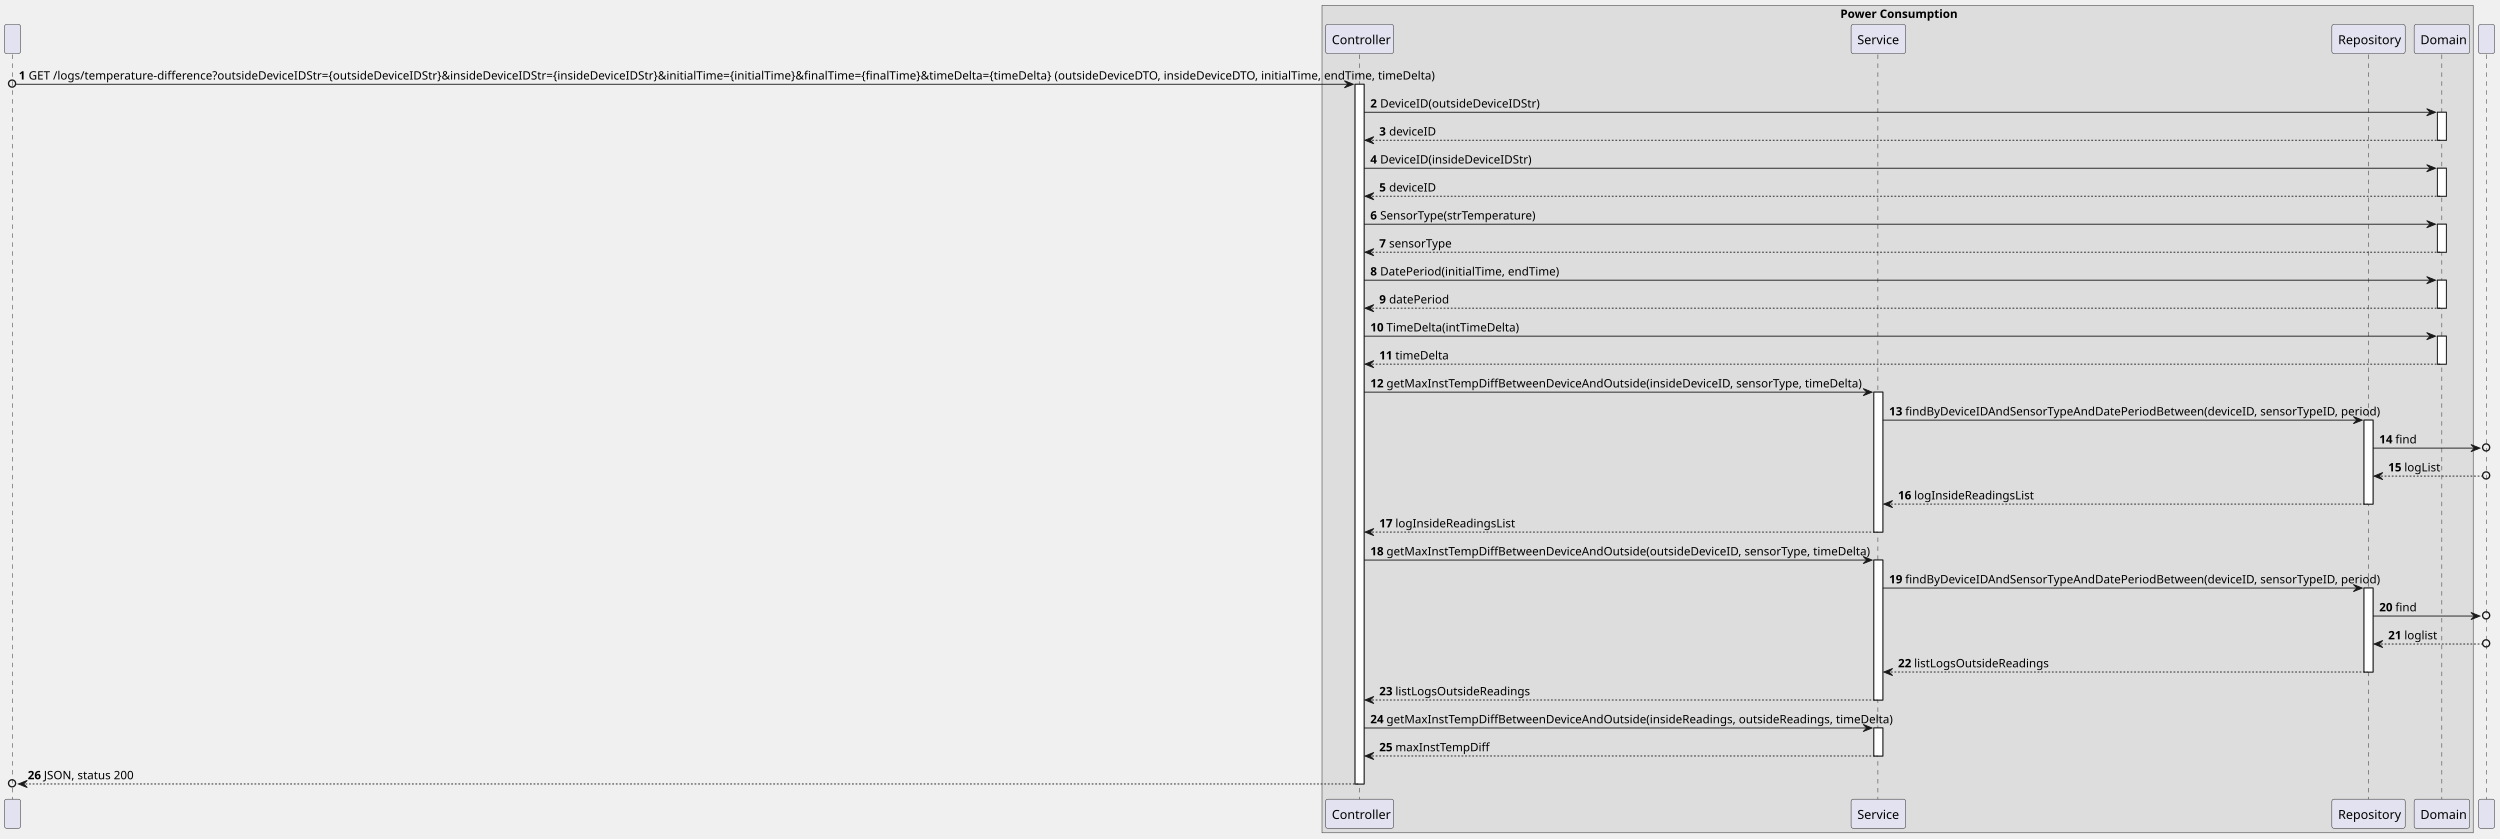
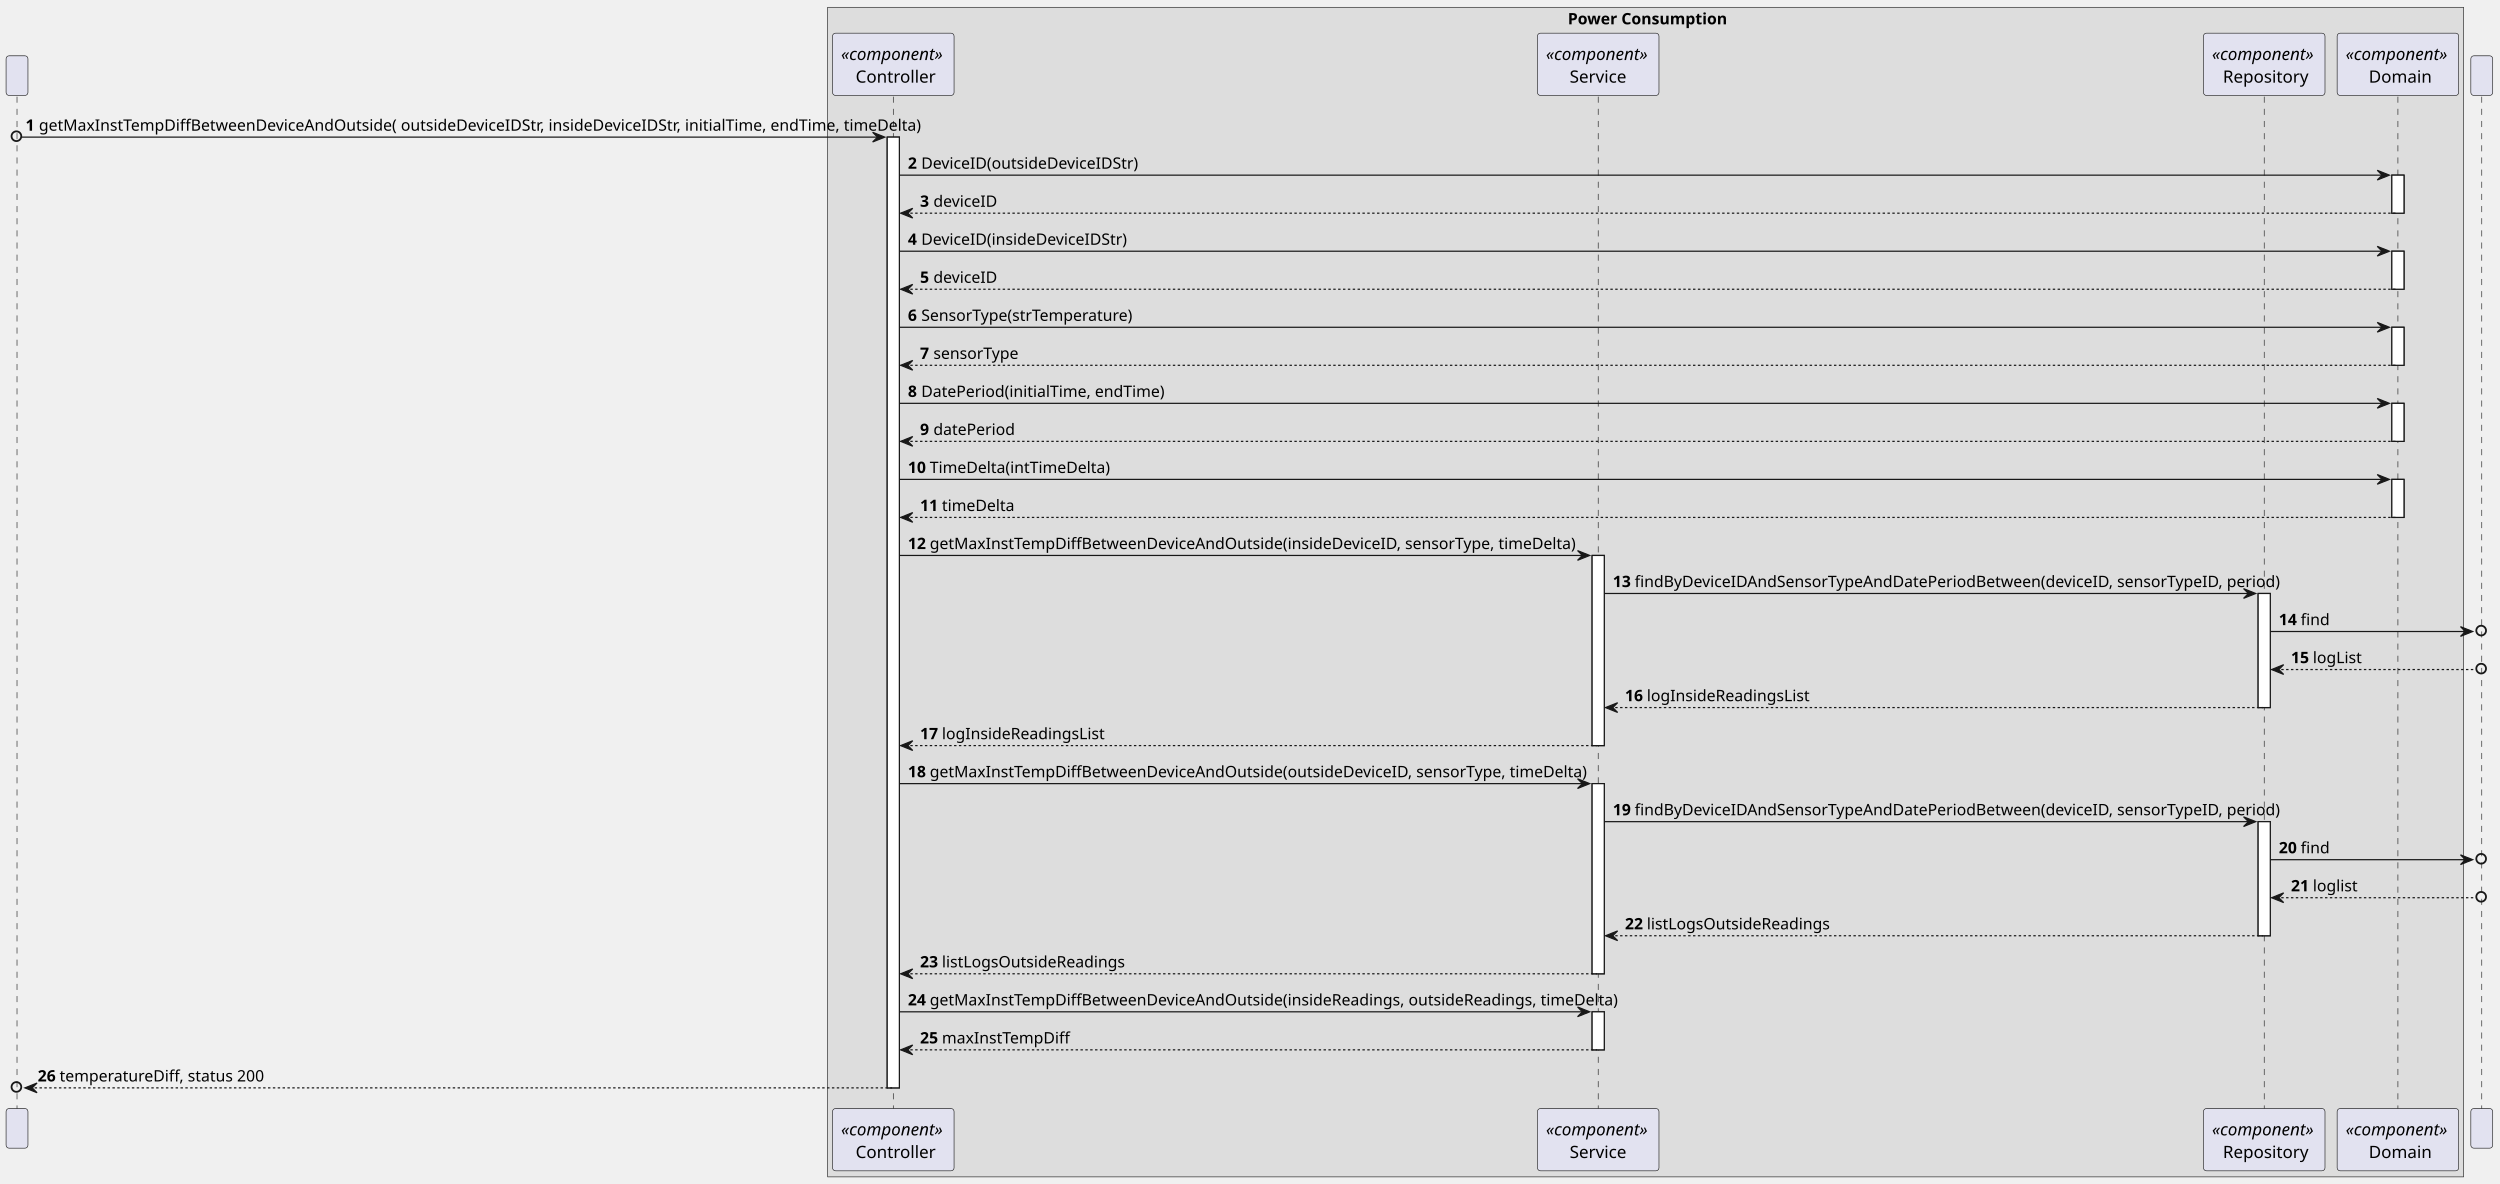
- <svg xmlns="http://www.w3.org/2000/svg" contentStyleType="text/css" height="937px" preserveAspectRatio="none" style="width:2795px;height:937px;background:#FFFFFF;" version="1.1" viewBox="0 0 2795 937" width="2795px" zoomAndPan="magnify">
+ <svg xmlns="http://www.w3.org/2000/svg" contentStyleType="text/css" height="974px" preserveAspectRatio="none" style="width:2057px;height:974px;background:#FFFFFF;" version="1.1" viewBox="0 0 2057 974" width="2057px" zoomAndPan="magnify">
  <defs />
  <g>
-     <rect fill="#DDDDDD" height="925.1" style="stroke:#181818;stroke-width:0.5;" width="1287" x="1478" y="6" />
-     <text fill="#000000" font-family="sans-serif" font-size="13" font-weight="bold" lengthAdjust="spacing" textLength="128" x="2057.5" y="20.028">Power Consumption
-         </text>
-     <rect fill="#FFFFFF" height="782.275" style="stroke:#181818;stroke-width:1.0;" width="10" x="1515" y="94.203" />
-     <rect fill="#FFFFFF" height="156.455" style="stroke:#181818;stroke-width:1.0;" width="10" x="2095" y="438.404" />
-     <rect fill="#FFFFFF" height="156.455" style="stroke:#181818;stroke-width:1.0;" width="10" x="2095" y="626.15" />
-     <rect fill="#FFFFFF" height="31.291" style="stroke:#181818;stroke-width:1.0;" width="10" x="2095" y="813.896" />
-     <rect fill="#FFFFFF" height="93.873" style="stroke:#181818;stroke-width:1.0;" width="10" x="2643" y="469.695" />
-     <rect fill="#FFFFFF" height="93.873" style="stroke:#181818;stroke-width:1.0;" width="10" x="2643" y="657.441" />
-     <rect fill="#FFFFFF" height="31.291" style="stroke:#181818;stroke-width:1.0;" width="10" x="2725" y="125.494" />
-     <rect fill="#FFFFFF" height="31.291" style="stroke:#181818;stroke-width:1.0;" width="10" x="2725" y="188.076" />
-     <rect fill="#FFFFFF" height="31.291" style="stroke:#181818;stroke-width:1.0;" width="10" x="2725" y="250.658" />
-     <rect fill="#FFFFFF" height="31.291" style="stroke:#181818;stroke-width:1.0;" width="10" x="2725" y="313.24" />
-     <rect fill="#FFFFFF" height="31.291" style="stroke:#181818;stroke-width:1.0;" width="10" x="2725" y="375.822" />
-     <line style="stroke:#181818;stroke-width:0.5;stroke-dasharray:5.0,5.0;" x1="14" x2="14" y1="60.912" y2="894.479" />
-     <line style="stroke:#181818;stroke-width:0.5;stroke-dasharray:5.0,5.0;" x1="1520" x2="1520" y1="60.912" y2="894.479" />
-     <line style="stroke:#181818;stroke-width:0.5;stroke-dasharray:5.0,5.0;" x1="2099.5" x2="2099.5" y1="60.912" y2="894.479" />
-     <line style="stroke:#181818;stroke-width:0.5;stroke-dasharray:5.0,5.0;" x1="2648" x2="2648" y1="60.912" y2="894.479" />
-     <line style="stroke:#181818;stroke-width:0.5;stroke-dasharray:5.0,5.0;" x1="2730" x2="2730" y1="60.912" y2="894.479" />
-     <line style="stroke:#181818;stroke-width:0.5;stroke-dasharray:5.0,5.0;" x1="2780" x2="2780" y1="60.912" y2="894.479" />
-     <rect fill="#E2E2F0" height="32.621" rx="2.5" ry="2.5" style="stroke:#181818;stroke-width:0.5;" width="18" x="5" y="27.291" />
-     <text fill="#000000" font-family="sans-serif" font-size="14" lengthAdjust="spacing" textLength="4" x="12" y="49.398"> 
-         </text>
-     <rect fill="#E2E2F0" height="32.621" rx="2.5" ry="2.5" style="stroke:#181818;stroke-width:0.5;" width="18" x="5" y="893.479" />
-     <text fill="#000000" font-family="sans-serif" font-size="14" lengthAdjust="spacing" textLength="4" x="12" y="915.586"> 
-         </text>
-     <rect fill="#E2E2F0" height="32.621" rx="2.5" ry="2.5" style="stroke:#181818;stroke-width:0.5;" width="76" x="1482" y="27.291" />
-     <text fill="#000000" font-family="sans-serif" font-size="14" lengthAdjust="spacing" textLength="62" x="1489" y="49.398">Controller
-         </text>
-     <rect fill="#E2E2F0" height="32.621" rx="2.5" ry="2.5" style="stroke:#181818;stroke-width:0.5;" width="76" x="1482" y="893.479" />
-     <text fill="#000000" font-family="sans-serif" font-size="14" lengthAdjust="spacing" textLength="62" x="1489" y="915.586">Controller
-         </text>
-     <rect fill="#E2E2F0" height="32.621" rx="2.5" ry="2.5" style="stroke:#181818;stroke-width:0.5;" width="61" x="2069.5" y="27.291" />
-     <text fill="#000000" font-family="sans-serif" font-size="14" lengthAdjust="spacing" textLength="47" x="2076.5" y="49.398">Service
-         </text>
-     <rect fill="#E2E2F0" height="32.621" rx="2.5" ry="2.5" style="stroke:#181818;stroke-width:0.5;" width="61" x="2069.5" y="893.479" />
-     <text fill="#000000" font-family="sans-serif" font-size="14" lengthAdjust="spacing" textLength="47" x="2076.5" y="915.586">Service
-         </text>
-     <rect fill="#E2E2F0" height="32.621" rx="2.5" ry="2.5" style="stroke:#181818;stroke-width:0.5;" width="82" x="2607" y="27.291" />
-     <text fill="#000000" font-family="sans-serif" font-size="14" lengthAdjust="spacing" textLength="68" x="2614" y="49.398">Repository
-         </text>
-     <rect fill="#E2E2F0" height="32.621" rx="2.5" ry="2.5" style="stroke:#181818;stroke-width:0.5;" width="82" x="2607" y="893.479" />
-     <text fill="#000000" font-family="sans-serif" font-size="14" lengthAdjust="spacing" textLength="68" x="2614" y="915.586">Repository
-         </text>
-     <rect fill="#E2E2F0" height="32.621" rx="2.5" ry="2.5" style="stroke:#181818;stroke-width:0.5;" width="62" x="2699" y="27.291" />
-     <text fill="#000000" font-family="sans-serif" font-size="14" lengthAdjust="spacing" textLength="48" x="2706" y="49.398">Domain
-         </text>
-     <rect fill="#E2E2F0" height="32.621" rx="2.5" ry="2.5" style="stroke:#181818;stroke-width:0.5;" width="62" x="2699" y="893.479" />
-     <text fill="#000000" font-family="sans-serif" font-size="14" lengthAdjust="spacing" textLength="48" x="2706" y="915.586">Domain
-         </text>
-     <rect fill="#E2E2F0" height="32.621" rx="2.5" ry="2.5" style="stroke:#181818;stroke-width:0.5;" width="18" x="2771" y="27.291" />
-     <text fill="#000000" font-family="sans-serif" font-size="14" lengthAdjust="spacing" textLength="4" x="2778" y="49.398"> 
-         </text>
-     <rect fill="#E2E2F0" height="32.621" rx="2.5" ry="2.5" style="stroke:#181818;stroke-width:0.5;" width="18" x="2771" y="893.479" />
-     <text fill="#000000" font-family="sans-serif" font-size="14" lengthAdjust="spacing" textLength="4" x="2778" y="915.586"> 
-         </text>
-     <rect fill="#FFFFFF" height="782.275" style="stroke:#181818;stroke-width:1.0;" width="10" x="1515" y="94.203" />
-     <rect fill="#FFFFFF" height="156.455" style="stroke:#181818;stroke-width:1.0;" width="10" x="2095" y="438.404" />
-     <rect fill="#FFFFFF" height="156.455" style="stroke:#181818;stroke-width:1.0;" width="10" x="2095" y="626.15" />
-     <rect fill="#FFFFFF" height="31.291" style="stroke:#181818;stroke-width:1.0;" width="10" x="2095" y="813.896" />
-     <rect fill="#FFFFFF" height="93.873" style="stroke:#181818;stroke-width:1.0;" width="10" x="2643" y="469.695" />
-     <rect fill="#FFFFFF" height="93.873" style="stroke:#181818;stroke-width:1.0;" width="10" x="2643" y="657.441" />
-     <rect fill="#FFFFFF" height="31.291" style="stroke:#181818;stroke-width:1.0;" width="10" x="2725" y="125.494" />
-     <rect fill="#FFFFFF" height="31.291" style="stroke:#181818;stroke-width:1.0;" width="10" x="2725" y="188.076" />
-     <rect fill="#FFFFFF" height="31.291" style="stroke:#181818;stroke-width:1.0;" width="10" x="2725" y="250.658" />
-     <rect fill="#FFFFFF" height="31.291" style="stroke:#181818;stroke-width:1.0;" width="10" x="2725" y="313.24" />
-     <rect fill="#FFFFFF" height="31.291" style="stroke:#181818;stroke-width:1.0;" width="10" x="2725" y="375.822" />
-     <ellipse cx="13.5" cy="93.453" fill="none" rx="4" ry="4" style="stroke:#181818;stroke-width:1.5;" />
-     <polygon fill="#181818" points="1503,90.203,1513,94.203,1503,98.203,1507,94.203" style="stroke:#181818;stroke-width:1.0;" />
-     <line style="stroke:#181818;stroke-width:1.0;" x1="18" x2="1509" y1="94.203" y2="94.203" />
-     <text fill="#000000" font-family="sans-serif" font-size="13" font-weight="bold" lengthAdjust="spacing" textLength="7" x="21" y="88.94">1
-         </text>
-     <text fill="#000000" font-family="sans-serif" font-size="13" lengthAdjust="spacing" textLength="1471" x="32" y="88.94">GET /logs/temperature-difference?outsideDeviceIDStr={outsideDeviceIDStr}&amp;insideDeviceIDStr={insideDeviceIDStr}&amp;initialTime={initialTime}&amp;finalTime={finalTime}&amp;timeDelta={timeDelta}
-             (outsideDeviceDTO, insideDeviceDTO, initialTime, endTime, timeDelta)
-         </text>
-     <polygon fill="#181818" points="2713,121.494,2723,125.494,2713,129.494,2717,125.494" style="stroke:#181818;stroke-width:1.0;" />
-     <line style="stroke:#181818;stroke-width:1.0;" x1="1525" x2="2719" y1="125.494" y2="125.494" />
-     <text fill="#000000" font-family="sans-serif" font-size="13" font-weight="bold" lengthAdjust="spacing" textLength="7" x="1532" y="120.231">2
-         </text>
-     <text fill="#000000" font-family="sans-serif" font-size="13" lengthAdjust="spacing" textLength="167" x="1543" y="120.231">DeviceID(outsideDeviceIDStr)
-         </text>
-     <polygon fill="#181818" points="1536,152.785,1526,156.785,1536,160.785,1532,156.785" style="stroke:#181818;stroke-width:1.0;" />
-     <line style="stroke:#181818;stroke-width:1.0;stroke-dasharray:2.0,2.0;" x1="1530" x2="2729" y1="156.785" y2="156.785" />
-     <text fill="#000000" font-family="sans-serif" font-size="13" font-weight="bold" lengthAdjust="spacing" textLength="7" x="1542" y="151.523">3
-         </text>
-     <text fill="#000000" font-family="sans-serif" font-size="13" lengthAdjust="spacing" textLength="48" x="1553" y="151.523">deviceID
-         </text>
-     <polygon fill="#181818" points="2713,184.076,2723,188.076,2713,192.076,2717,188.076" style="stroke:#181818;stroke-width:1.0;" />
-     <line style="stroke:#181818;stroke-width:1.0;" x1="1525" x2="2719" y1="188.076" y2="188.076" />
-     <text fill="#000000" font-family="sans-serif" font-size="13" font-weight="bold" lengthAdjust="spacing" textLength="7" x="1532" y="182.814">4
-         </text>
-     <text fill="#000000" font-family="sans-serif" font-size="13" lengthAdjust="spacing" textLength="159" x="1543" y="182.814">DeviceID(insideDeviceIDStr)
-         </text>
-     <polygon fill="#181818" points="1536,215.367,1526,219.367,1536,223.367,1532,219.367" style="stroke:#181818;stroke-width:1.0;" />
-     <line style="stroke:#181818;stroke-width:1.0;stroke-dasharray:2.0,2.0;" x1="1530" x2="2729" y1="219.367" y2="219.367" />
-     <text fill="#000000" font-family="sans-serif" font-size="13" font-weight="bold" lengthAdjust="spacing" textLength="7" x="1542" y="214.105">5
-         </text>
-     <text fill="#000000" font-family="sans-serif" font-size="13" lengthAdjust="spacing" textLength="48" x="1553" y="214.105">deviceID
-         </text>
-     <polygon fill="#181818" points="2713,246.658,2723,250.658,2713,254.658,2717,250.658" style="stroke:#181818;stroke-width:1.0;" />
-     <line style="stroke:#181818;stroke-width:1.0;" x1="1525" x2="2719" y1="250.658" y2="250.658" />
-     <text fill="#000000" font-family="sans-serif" font-size="13" font-weight="bold" lengthAdjust="spacing" textLength="7" x="1532" y="245.395">6
-         </text>
-     <text fill="#000000" font-family="sans-serif" font-size="13" lengthAdjust="spacing" textLength="164" x="1543" y="245.395">SensorType(strTemperature)
-         </text>
-     <polygon fill="#181818" points="1536,277.949,1526,281.949,1536,285.949,1532,281.949" style="stroke:#181818;stroke-width:1.0;" />
-     <line style="stroke:#181818;stroke-width:1.0;stroke-dasharray:2.0,2.0;" x1="1530" x2="2729" y1="281.949" y2="281.949" />
-     <text fill="#000000" font-family="sans-serif" font-size="13" font-weight="bold" lengthAdjust="spacing" textLength="7" x="1542" y="276.687">7
-         </text>
-     <text fill="#000000" font-family="sans-serif" font-size="13" lengthAdjust="spacing" textLength="67" x="1553" y="276.687">sensorType
-         </text>
-     <polygon fill="#181818" points="2713,309.24,2723,313.24,2713,317.24,2717,313.24" style="stroke:#181818;stroke-width:1.0;" />
-     <line style="stroke:#181818;stroke-width:1.0;" x1="1525" x2="2719" y1="313.24" y2="313.24" />
-     <text fill="#000000" font-family="sans-serif" font-size="13" font-weight="bold" lengthAdjust="spacing" textLength="7" x="1532" y="307.978">8
-         </text>
-     <text fill="#000000" font-family="sans-serif" font-size="13" lengthAdjust="spacing" textLength="187" x="1543" y="307.978">DatePeriod(initialTime, endTime)
-         </text>
-     <polygon fill="#181818" points="1536,340.531,1526,344.531,1536,348.531,1532,344.531" style="stroke:#181818;stroke-width:1.0;" />
-     <line style="stroke:#181818;stroke-width:1.0;stroke-dasharray:2.0,2.0;" x1="1530" x2="2729" y1="344.531" y2="344.531" />
-     <text fill="#000000" font-family="sans-serif" font-size="13" font-weight="bold" lengthAdjust="spacing" textLength="7" x="1542" y="339.269">9
-         </text>
-     <text fill="#000000" font-family="sans-serif" font-size="13" lengthAdjust="spacing" textLength="62" x="1553" y="339.269">datePeriod
-         </text>
-     <polygon fill="#181818" points="2713,371.822,2723,375.822,2713,379.822,2717,375.822" style="stroke:#181818;stroke-width:1.0;" />
-     <line style="stroke:#181818;stroke-width:1.0;" x1="1525" x2="2719" y1="375.822" y2="375.822" />
-     <text fill="#000000" font-family="sans-serif" font-size="13" font-weight="bold" lengthAdjust="spacing" textLength="14" x="1532" y="370.56">10
-         </text>
-     <text fill="#000000" font-family="sans-serif" font-size="13" lengthAdjust="spacing" textLength="138" x="1550" y="370.56">TimeDelta(intTimeDelta)
-         </text>
-     <polygon fill="#181818" points="1536,403.113,1526,407.113,1536,411.113,1532,407.113" style="stroke:#181818;stroke-width:1.0;" />
-     <line style="stroke:#181818;stroke-width:1.0;stroke-dasharray:2.0,2.0;" x1="1530" x2="2729" y1="407.113" y2="407.113" />
-     <text fill="#000000" font-family="sans-serif" font-size="13" font-weight="bold" lengthAdjust="spacing" textLength="14" x="1542" y="401.851">11
-         </text>
-     <text fill="#000000" font-family="sans-serif" font-size="13" lengthAdjust="spacing" textLength="55" x="1560" y="401.851">timeDelta
-         </text>
-     <polygon fill="#181818" points="2083,434.404,2093,438.404,2083,442.404,2087,438.404" style="stroke:#181818;stroke-width:1.0;" />
-     <line style="stroke:#181818;stroke-width:1.0;" x1="1525" x2="2089" y1="438.404" y2="438.404" />
-     <text fill="#000000" font-family="sans-serif" font-size="13" font-weight="bold" lengthAdjust="spacing" textLength="14" x="1532" y="433.142">12
-         </text>
-     <text fill="#000000" font-family="sans-serif" font-size="13" lengthAdjust="spacing" textLength="500" x="1550" y="433.142">getMaxInstTempDiffBetweenDeviceAndOutside(insideDeviceID, sensorType, timeDelta)
-         </text>
-     <polygon fill="#181818" points="2631,465.695,2641,469.695,2631,473.695,2635,469.695" style="stroke:#181818;stroke-width:1.0;" />
-     <line style="stroke:#181818;stroke-width:1.0;" x1="2105" x2="2637" y1="469.695" y2="469.695" />
-     <text fill="#000000" font-family="sans-serif" font-size="13" font-weight="bold" lengthAdjust="spacing" textLength="14" x="2112" y="464.433">13
-         </text>
-     <text fill="#000000" font-family="sans-serif" font-size="13" lengthAdjust="spacing" textLength="501" x="2130" y="464.433">findByDeviceIDAndSensorTypeAndDatePeriodBetween(deviceID, sensorTypeID, period)
-         </text>
-     <ellipse cx="2779.5" cy="500.236" fill="none" rx="4" ry="4" style="stroke:#181818;stroke-width:1.5;" />
-     <polygon fill="#181818" points="2762.5,496.986,2772.5,500.986,2762.5,504.986,2766.5,500.986" style="stroke:#181818;stroke-width:1.0;" />
-     <line style="stroke:#181818;stroke-width:1.0;" x1="2653" x2="2768.5" y1="500.986" y2="500.986" />
-     <text fill="#000000" font-family="sans-serif" font-size="13" font-weight="bold" lengthAdjust="spacing" textLength="14" x="2660" y="495.724">14
-         </text>
-     <text fill="#000000" font-family="sans-serif" font-size="13" lengthAdjust="spacing" textLength="20" x="2678" y="495.724">find
-         </text>
-     <polygon fill="#181818" points="2664,528.277,2654,532.277,2664,536.277,2660,532.277" style="stroke:#181818;stroke-width:1.0;" />
-     <ellipse cx="2779.5" cy="531.527" fill="none" rx="4" ry="4" style="stroke:#181818;stroke-width:1.5;" />
-     <line style="stroke:#181818;stroke-width:1.0;stroke-dasharray:2.0,2.0;" x1="2658" x2="2775" y1="532.277" y2="532.277" />
-     <text fill="#000000" font-family="sans-serif" font-size="13" font-weight="bold" lengthAdjust="spacing" textLength="14" x="2670" y="527.015">15
-         </text>
-     <text fill="#000000" font-family="sans-serif" font-size="13" lengthAdjust="spacing" textLength="38" x="2688" y="527.015">logList
-         </text>
-     <polygon fill="#181818" points="2116,559.568,2106,563.568,2116,567.568,2112,563.568" style="stroke:#181818;stroke-width:1.0;" />
-     <line style="stroke:#181818;stroke-width:1.0;stroke-dasharray:2.0,2.0;" x1="2110" x2="2647" y1="563.568" y2="563.568" />
-     <text fill="#000000" font-family="sans-serif" font-size="13" font-weight="bold" lengthAdjust="spacing" textLength="14" x="2122" y="558.306">16
-         </text>
-     <text fill="#000000" font-family="sans-serif" font-size="13" lengthAdjust="spacing" textLength="126" x="2140" y="558.306">logInsideReadingsList
-         </text>
-     <polygon fill="#181818" points="1536,590.859,1526,594.859,1536,598.859,1532,594.859" style="stroke:#181818;stroke-width:1.0;" />
-     <line style="stroke:#181818;stroke-width:1.0;stroke-dasharray:2.0,2.0;" x1="1530" x2="2099" y1="594.859" y2="594.859" />
-     <text fill="#000000" font-family="sans-serif" font-size="13" font-weight="bold" lengthAdjust="spacing" textLength="14" x="1542" y="589.597">17
-         </text>
-     <text fill="#000000" font-family="sans-serif" font-size="13" lengthAdjust="spacing" textLength="126" x="1560" y="589.597">logInsideReadingsList
-         </text>
-     <polygon fill="#181818" points="2083,622.15,2093,626.15,2083,630.15,2087,626.15" style="stroke:#181818;stroke-width:1.0;" />
-     <line style="stroke:#181818;stroke-width:1.0;" x1="1525" x2="2089" y1="626.15" y2="626.15" />
-     <text fill="#000000" font-family="sans-serif" font-size="13" font-weight="bold" lengthAdjust="spacing" textLength="14" x="1532" y="620.888">18
-         </text>
-     <text fill="#000000" font-family="sans-serif" font-size="13" lengthAdjust="spacing" textLength="508" x="1550" y="620.888">getMaxInstTempDiffBetweenDeviceAndOutside(outsideDeviceID, sensorType, timeDelta)
-         </text>
-     <polygon fill="#181818" points="2631,653.441,2641,657.441,2631,661.441,2635,657.441" style="stroke:#181818;stroke-width:1.0;" />
-     <line style="stroke:#181818;stroke-width:1.0;" x1="2105" x2="2637" y1="657.441" y2="657.441" />
-     <text fill="#000000" font-family="sans-serif" font-size="13" font-weight="bold" lengthAdjust="spacing" textLength="14" x="2112" y="652.179">19
-         </text>
-     <text fill="#000000" font-family="sans-serif" font-size="13" lengthAdjust="spacing" textLength="501" x="2130" y="652.179">findByDeviceIDAndSensorTypeAndDatePeriodBetween(deviceID, sensorTypeID, period)
-         </text>
-     <ellipse cx="2779.5" cy="687.982" fill="none" rx="4" ry="4" style="stroke:#181818;stroke-width:1.5;" />
-     <polygon fill="#181818" points="2762.5,684.732,2772.5,688.732,2762.5,692.732,2766.5,688.732" style="stroke:#181818;stroke-width:1.0;" />
-     <line style="stroke:#181818;stroke-width:1.0;" x1="2653" x2="2768.5" y1="688.732" y2="688.732" />
-     <text fill="#000000" font-family="sans-serif" font-size="13" font-weight="bold" lengthAdjust="spacing" textLength="14" x="2660" y="683.47">20
-         </text>
-     <text fill="#000000" font-family="sans-serif" font-size="13" lengthAdjust="spacing" textLength="20" x="2678" y="683.47">find
-         </text>
-     <polygon fill="#181818" points="2664,716.023,2654,720.023,2664,724.023,2660,720.023" style="stroke:#181818;stroke-width:1.0;" />
-     <ellipse cx="2779.5" cy="719.273" fill="none" rx="4" ry="4" style="stroke:#181818;stroke-width:1.5;" />
-     <line style="stroke:#181818;stroke-width:1.0;stroke-dasharray:2.0,2.0;" x1="2658" x2="2775" y1="720.023" y2="720.023" />
-     <text fill="#000000" font-family="sans-serif" font-size="13" font-weight="bold" lengthAdjust="spacing" textLength="14" x="2670" y="714.761">21
-         </text>
-     <text fill="#000000" font-family="sans-serif" font-size="13" lengthAdjust="spacing" textLength="34" x="2688" y="714.761">loglist
-         </text>
-     <polygon fill="#181818" points="2116,747.314,2106,751.314,2116,755.314,2112,751.314" style="stroke:#181818;stroke-width:1.0;" />
-     <line style="stroke:#181818;stroke-width:1.0;stroke-dasharray:2.0,2.0;" x1="2110" x2="2647" y1="751.314" y2="751.314" />
-     <text fill="#000000" font-family="sans-serif" font-size="13" font-weight="bold" lengthAdjust="spacing" textLength="14" x="2122" y="746.052">22
-         </text>
-     <text fill="#000000" font-family="sans-serif" font-size="13" lengthAdjust="spacing" textLength="144" x="2140" y="746.052">listLogsOutsideReadings
-         </text>
-     <polygon fill="#181818" points="1536,778.606,1526,782.606,1536,786.606,1532,782.606" style="stroke:#181818;stroke-width:1.0;" />
-     <line style="stroke:#181818;stroke-width:1.0;stroke-dasharray:2.0,2.0;" x1="1530" x2="2099" y1="782.606" y2="782.606" />
-     <text fill="#000000" font-family="sans-serif" font-size="13" font-weight="bold" lengthAdjust="spacing" textLength="14" x="1542" y="777.343">23
-         </text>
-     <text fill="#000000" font-family="sans-serif" font-size="13" lengthAdjust="spacing" textLength="144" x="1560" y="777.343">listLogsOutsideReadings
-         </text>
-     <polygon fill="#181818" points="2083,809.896,2093,813.896,2083,817.896,2087,813.896" style="stroke:#181818;stroke-width:1.0;" />
-     <line style="stroke:#181818;stroke-width:1.0;" x1="1525" x2="2089" y1="813.896" y2="813.896" />
-     <text fill="#000000" font-family="sans-serif" font-size="13" font-weight="bold" lengthAdjust="spacing" textLength="14" x="1532" y="808.634">24
-         </text>
-     <text fill="#000000" font-family="sans-serif" font-size="13" lengthAdjust="spacing" textLength="533" x="1550" y="808.634">getMaxInstTempDiffBetweenDeviceAndOutside(insideReadings, outsideReadings, timeDelta)
-         </text>
-     <polygon fill="#181818" points="1536,841.188,1526,845.188,1536,849.188,1532,845.188" style="stroke:#181818;stroke-width:1.0;" />
-     <line style="stroke:#181818;stroke-width:1.0;stroke-dasharray:2.0,2.0;" x1="1530" x2="2099" y1="845.188" y2="845.188" />
-     <text fill="#000000" font-family="sans-serif" font-size="13" font-weight="bold" lengthAdjust="spacing" textLength="14" x="1542" y="839.925">25
-         </text>
-     <text fill="#000000" font-family="sans-serif" font-size="13" lengthAdjust="spacing" textLength="96" x="1560" y="839.925">maxInstTempDiff
-         </text>
-     <ellipse cx="13.5" cy="875.729" fill="none" rx="4" ry="4" style="stroke:#181818;stroke-width:1.5;" />
-     <polygon fill="#181818" points="30.5,872.479,20.5,876.479,30.5,880.479,26.5,876.479" style="stroke:#181818;stroke-width:1.0;" />
-     <line style="stroke:#181818;stroke-width:1.0;stroke-dasharray:2.0,2.0;" x1="28.5" x2="1519" y1="876.479" y2="876.479" />
-     <text fill="#000000" font-family="sans-serif" font-size="13" font-weight="bold" lengthAdjust="spacing" textLength="14" x="31" y="871.216">26
-         </text>
-     <text fill="#000000" font-family="sans-serif" font-size="13" lengthAdjust="spacing" textLength="103" x="49" y="871.216">JSON, status 200
-         </text>
+     <rect fill="#DDDDDD" height="962.342" style="stroke:#181818;stroke-width:0.5;" width="1346" x="681" y="6" />
+     <text fill="#000000" font-family="sans-serif" font-size="13" font-weight="bold" lengthAdjust="spacing" textLength="128" x="1290" y="20.028">Power Consumption</text>
+     <rect fill="#FFFFFF" height="782.275" style="stroke:#181818;stroke-width:1.0;" width="10" x="730" y="112.824" />
+     <rect fill="#FFFFFF" height="156.455" style="stroke:#181818;stroke-width:1.0;" width="10" x="1310" y="457.025" />
+     <rect fill="#FFFFFF" height="156.455" style="stroke:#181818;stroke-width:1.0;" width="10" x="1310" y="644.771" />
+     <rect fill="#FFFFFF" height="31.291" style="stroke:#181818;stroke-width:1.0;" width="10" x="1310" y="832.518" />
+     <rect fill="#FFFFFF" height="93.873" style="stroke:#181818;stroke-width:1.0;" width="10" x="1858" y="488.316" />
+     <rect fill="#FFFFFF" height="93.873" style="stroke:#181818;stroke-width:1.0;" width="10" x="1858" y="676.062" />
+     <rect fill="#FFFFFF" height="31.291" style="stroke:#181818;stroke-width:1.0;" width="10" x="1968" y="144.115" />
+     <rect fill="#FFFFFF" height="31.291" style="stroke:#181818;stroke-width:1.0;" width="10" x="1968" y="206.697" />
+     <rect fill="#FFFFFF" height="31.291" style="stroke:#181818;stroke-width:1.0;" width="10" x="1968" y="269.279" />
+     <rect fill="#FFFFFF" height="31.291" style="stroke:#181818;stroke-width:1.0;" width="10" x="1968" y="331.861" />
+     <rect fill="#FFFFFF" height="31.291" style="stroke:#181818;stroke-width:1.0;" width="10" x="1968" y="394.443" />
+     <line style="stroke:#181818;stroke-width:0.5;stroke-dasharray:5.0,5.0;" x1="14" x2="14" y1="79.533" y2="913.1" />
+     <line style="stroke:#181818;stroke-width:0.5;stroke-dasharray:5.0,5.0;" x1="735" x2="735" y1="79.533" y2="913.1" />
+     <line style="stroke:#181818;stroke-width:0.5;stroke-dasharray:5.0,5.0;" x1="1315" x2="1315" y1="79.533" y2="913.1" />
+     <line style="stroke:#181818;stroke-width:0.5;stroke-dasharray:5.0,5.0;" x1="1863" x2="1863" y1="79.533" y2="913.1" />
+     <line style="stroke:#181818;stroke-width:0.5;stroke-dasharray:5.0,5.0;" x1="1973" x2="1973" y1="79.533" y2="913.1" />
+     <line style="stroke:#181818;stroke-width:0.5;stroke-dasharray:5.0,5.0;" x1="2042" x2="2042" y1="79.533" y2="913.1" />
+     <rect fill="#E2E2F0" height="32.621" rx="2.5" ry="2.5" style="stroke:#181818;stroke-width:0.5;" width="18" x="5" y="45.912" />
+     <text fill="#000000" font-family="sans-serif" font-size="14" lengthAdjust="spacing" textLength="4" x="12" y="68.019"> </text>
+     <rect fill="#E2E2F0" height="32.621" rx="2.5" ry="2.5" style="stroke:#181818;stroke-width:0.5;" width="18" x="5" y="912.1" />
+     <text fill="#000000" font-family="sans-serif" font-size="14" lengthAdjust="spacing" textLength="4" x="12" y="934.207"> </text>
+     <rect fill="#E2E2F0" height="51.242" rx="2.5" ry="2.5" style="stroke:#181818;stroke-width:0.5;" width="100" x="685" y="27.291" />
+     <text fill="#000000" font-family="sans-serif" font-size="14" font-style="italic" lengthAdjust="spacing" textLength="86" x="692" y="49.398">«component»</text>
+     <text fill="#000000" font-family="sans-serif" font-size="14" lengthAdjust="spacing" textLength="62" x="704" y="68.019">Controller</text>
+     <rect fill="#E2E2F0" height="51.242" rx="2.5" ry="2.5" style="stroke:#181818;stroke-width:0.5;" width="100" x="685" y="912.1" />
+     <text fill="#000000" font-family="sans-serif" font-size="14" font-style="italic" lengthAdjust="spacing" textLength="86" x="692" y="934.207">«component»</text>
+     <text fill="#000000" font-family="sans-serif" font-size="14" lengthAdjust="spacing" textLength="62" x="704" y="952.828">Controller</text>
+     <rect fill="#E2E2F0" height="51.242" rx="2.5" ry="2.5" style="stroke:#181818;stroke-width:0.5;" width="100" x="1265" y="27.291" />
+     <text fill="#000000" font-family="sans-serif" font-size="14" font-style="italic" lengthAdjust="spacing" textLength="86" x="1272" y="49.398">«component»</text>
+     <text fill="#000000" font-family="sans-serif" font-size="14" lengthAdjust="spacing" textLength="47" x="1291.5" y="68.019">Service</text>
+     <rect fill="#E2E2F0" height="51.242" rx="2.5" ry="2.5" style="stroke:#181818;stroke-width:0.5;" width="100" x="1265" y="912.1" />
+     <text fill="#000000" font-family="sans-serif" font-size="14" font-style="italic" lengthAdjust="spacing" textLength="86" x="1272" y="934.207">«component»</text>
+     <text fill="#000000" font-family="sans-serif" font-size="14" lengthAdjust="spacing" textLength="47" x="1291.5" y="952.828">Service</text>
+     <rect fill="#E2E2F0" height="51.242" rx="2.5" ry="2.5" style="stroke:#181818;stroke-width:0.5;" width="100" x="1813" y="27.291" />
+     <text fill="#000000" font-family="sans-serif" font-size="14" font-style="italic" lengthAdjust="spacing" textLength="86" x="1820" y="49.398">«component»</text>
+     <text fill="#000000" font-family="sans-serif" font-size="14" lengthAdjust="spacing" textLength="68" x="1829" y="68.019">Repository</text>
+     <rect fill="#E2E2F0" height="51.242" rx="2.5" ry="2.5" style="stroke:#181818;stroke-width:0.5;" width="100" x="1813" y="912.1" />
+     <text fill="#000000" font-family="sans-serif" font-size="14" font-style="italic" lengthAdjust="spacing" textLength="86" x="1820" y="934.207">«component»</text>
+     <text fill="#000000" font-family="sans-serif" font-size="14" lengthAdjust="spacing" textLength="68" x="1829" y="952.828">Repository</text>
+     <rect fill="#E2E2F0" height="51.242" rx="2.5" ry="2.5" style="stroke:#181818;stroke-width:0.5;" width="100" x="1923" y="27.291" />
+     <text fill="#000000" font-family="sans-serif" font-size="14" font-style="italic" lengthAdjust="spacing" textLength="86" x="1930" y="49.398">«component»</text>
+     <text fill="#000000" font-family="sans-serif" font-size="14" lengthAdjust="spacing" textLength="48" x="1949" y="68.019">Domain</text>
+     <rect fill="#E2E2F0" height="51.242" rx="2.5" ry="2.5" style="stroke:#181818;stroke-width:0.5;" width="100" x="1923" y="912.1" />
+     <text fill="#000000" font-family="sans-serif" font-size="14" font-style="italic" lengthAdjust="spacing" textLength="86" x="1930" y="934.207">«component»</text>
+     <text fill="#000000" font-family="sans-serif" font-size="14" lengthAdjust="spacing" textLength="48" x="1949" y="952.828">Domain</text>
+     <rect fill="#E2E2F0" height="32.621" rx="2.5" ry="2.5" style="stroke:#181818;stroke-width:0.5;" width="18" x="2033" y="45.912" />
+     <text fill="#000000" font-family="sans-serif" font-size="14" lengthAdjust="spacing" textLength="4" x="2040" y="68.019"> </text>
+     <rect fill="#E2E2F0" height="32.621" rx="2.5" ry="2.5" style="stroke:#181818;stroke-width:0.5;" width="18" x="2033" y="912.1" />
+     <text fill="#000000" font-family="sans-serif" font-size="14" lengthAdjust="spacing" textLength="4" x="2040" y="934.207"> </text>
+     <rect fill="#FFFFFF" height="782.275" style="stroke:#181818;stroke-width:1.0;" width="10" x="730" y="112.824" />
+     <rect fill="#FFFFFF" height="156.455" style="stroke:#181818;stroke-width:1.0;" width="10" x="1310" y="457.025" />
+     <rect fill="#FFFFFF" height="156.455" style="stroke:#181818;stroke-width:1.0;" width="10" x="1310" y="644.771" />
+     <rect fill="#FFFFFF" height="31.291" style="stroke:#181818;stroke-width:1.0;" width="10" x="1310" y="832.518" />
+     <rect fill="#FFFFFF" height="93.873" style="stroke:#181818;stroke-width:1.0;" width="10" x="1858" y="488.316" />
+     <rect fill="#FFFFFF" height="93.873" style="stroke:#181818;stroke-width:1.0;" width="10" x="1858" y="676.062" />
+     <rect fill="#FFFFFF" height="31.291" style="stroke:#181818;stroke-width:1.0;" width="10" x="1968" y="144.115" />
+     <rect fill="#FFFFFF" height="31.291" style="stroke:#181818;stroke-width:1.0;" width="10" x="1968" y="206.697" />
+     <rect fill="#FFFFFF" height="31.291" style="stroke:#181818;stroke-width:1.0;" width="10" x="1968" y="269.279" />
+     <rect fill="#FFFFFF" height="31.291" style="stroke:#181818;stroke-width:1.0;" width="10" x="1968" y="331.861" />
+     <rect fill="#FFFFFF" height="31.291" style="stroke:#181818;stroke-width:1.0;" width="10" x="1968" y="394.443" />
+     <ellipse cx="13.5" cy="112.074" fill="none" rx="4" ry="4" style="stroke:#181818;stroke-width:1.5;" />
+     <polygon fill="#181818" points="718,108.824,728,112.824,718,116.824,722,112.824" style="stroke:#181818;stroke-width:1.0;" />
+     <line style="stroke:#181818;stroke-width:1.0;" x1="18" x2="724" y1="112.824" y2="112.824" />
+     <text fill="#000000" font-family="sans-serif" font-size="13" font-weight="bold" lengthAdjust="spacing" textLength="7" x="21" y="107.561">1</text>
+     <text fill="#000000" font-family="sans-serif" font-size="13" lengthAdjust="spacing" textLength="686" x="32" y="107.561">getMaxInstTempDiffBetweenDeviceAndOutside( outsideDeviceIDStr, insideDeviceIDStr, initialTime, endTime, timeDelta)</text>
+     <polygon fill="#181818" points="1956,140.115,1966,144.115,1956,148.115,1960,144.115" style="stroke:#181818;stroke-width:1.0;" />
+     <line style="stroke:#181818;stroke-width:1.0;" x1="740" x2="1962" y1="144.115" y2="144.115" />
+     <text fill="#000000" font-family="sans-serif" font-size="13" font-weight="bold" lengthAdjust="spacing" textLength="7" x="747" y="138.852">2</text>
+     <text fill="#000000" font-family="sans-serif" font-size="13" lengthAdjust="spacing" textLength="167" x="758" y="138.852">DeviceID(outsideDeviceIDStr)</text>
+     <polygon fill="#181818" points="751,171.406,741,175.406,751,179.406,747,175.406" style="stroke:#181818;stroke-width:1.0;" />
+     <line style="stroke:#181818;stroke-width:1.0;stroke-dasharray:2.0,2.0;" x1="745" x2="1972" y1="175.406" y2="175.406" />
+     <text fill="#000000" font-family="sans-serif" font-size="13" font-weight="bold" lengthAdjust="spacing" textLength="7" x="757" y="170.144">3</text>
+     <text fill="#000000" font-family="sans-serif" font-size="13" lengthAdjust="spacing" textLength="48" x="768" y="170.144">deviceID</text>
+     <polygon fill="#181818" points="1956,202.697,1966,206.697,1956,210.697,1960,206.697" style="stroke:#181818;stroke-width:1.0;" />
+     <line style="stroke:#181818;stroke-width:1.0;" x1="740" x2="1962" y1="206.697" y2="206.697" />
+     <text fill="#000000" font-family="sans-serif" font-size="13" font-weight="bold" lengthAdjust="spacing" textLength="7" x="747" y="201.435">4</text>
+     <text fill="#000000" font-family="sans-serif" font-size="13" lengthAdjust="spacing" textLength="159" x="758" y="201.435">DeviceID(insideDeviceIDStr)</text>
+     <polygon fill="#181818" points="751,233.988,741,237.988,751,241.988,747,237.988" style="stroke:#181818;stroke-width:1.0;" />
+     <line style="stroke:#181818;stroke-width:1.0;stroke-dasharray:2.0,2.0;" x1="745" x2="1972" y1="237.988" y2="237.988" />
+     <text fill="#000000" font-family="sans-serif" font-size="13" font-weight="bold" lengthAdjust="spacing" textLength="7" x="757" y="232.726">5</text>
+     <text fill="#000000" font-family="sans-serif" font-size="13" lengthAdjust="spacing" textLength="48" x="768" y="232.726">deviceID</text>
+     <polygon fill="#181818" points="1956,265.279,1966,269.279,1956,273.279,1960,269.279" style="stroke:#181818;stroke-width:1.0;" />
+     <line style="stroke:#181818;stroke-width:1.0;" x1="740" x2="1962" y1="269.279" y2="269.279" />
+     <text fill="#000000" font-family="sans-serif" font-size="13" font-weight="bold" lengthAdjust="spacing" textLength="7" x="747" y="264.017">6</text>
+     <text fill="#000000" font-family="sans-serif" font-size="13" lengthAdjust="spacing" textLength="164" x="758" y="264.017">SensorType(strTemperature)</text>
+     <polygon fill="#181818" points="751,296.57,741,300.57,751,304.57,747,300.57" style="stroke:#181818;stroke-width:1.0;" />
+     <line style="stroke:#181818;stroke-width:1.0;stroke-dasharray:2.0,2.0;" x1="745" x2="1972" y1="300.57" y2="300.57" />
+     <text fill="#000000" font-family="sans-serif" font-size="13" font-weight="bold" lengthAdjust="spacing" textLength="7" x="757" y="295.308">7</text>
+     <text fill="#000000" font-family="sans-serif" font-size="13" lengthAdjust="spacing" textLength="67" x="768" y="295.308">sensorType</text>
+     <polygon fill="#181818" points="1956,327.861,1966,331.861,1956,335.861,1960,331.861" style="stroke:#181818;stroke-width:1.0;" />
+     <line style="stroke:#181818;stroke-width:1.0;" x1="740" x2="1962" y1="331.861" y2="331.861" />
+     <text fill="#000000" font-family="sans-serif" font-size="13" font-weight="bold" lengthAdjust="spacing" textLength="7" x="747" y="326.599">8</text>
+     <text fill="#000000" font-family="sans-serif" font-size="13" lengthAdjust="spacing" textLength="187" x="758" y="326.599">DatePeriod(initialTime, endTime)</text>
+     <polygon fill="#181818" points="751,359.152,741,363.152,751,367.152,747,363.152" style="stroke:#181818;stroke-width:1.0;" />
+     <line style="stroke:#181818;stroke-width:1.0;stroke-dasharray:2.0,2.0;" x1="745" x2="1972" y1="363.152" y2="363.152" />
+     <text fill="#000000" font-family="sans-serif" font-size="13" font-weight="bold" lengthAdjust="spacing" textLength="7" x="757" y="357.89">9</text>
+     <text fill="#000000" font-family="sans-serif" font-size="13" lengthAdjust="spacing" textLength="62" x="768" y="357.89">datePeriod</text>
+     <polygon fill="#181818" points="1956,390.443,1966,394.443,1956,398.443,1960,394.443" style="stroke:#181818;stroke-width:1.0;" />
+     <line style="stroke:#181818;stroke-width:1.0;" x1="740" x2="1962" y1="394.443" y2="394.443" />
+     <text fill="#000000" font-family="sans-serif" font-size="13" font-weight="bold" lengthAdjust="spacing" textLength="14" x="747" y="389.181">10</text>
+     <text fill="#000000" font-family="sans-serif" font-size="13" lengthAdjust="spacing" textLength="138" x="765" y="389.181">TimeDelta(intTimeDelta)</text>
+     <polygon fill="#181818" points="751,421.734,741,425.734,751,429.734,747,425.734" style="stroke:#181818;stroke-width:1.0;" />
+     <line style="stroke:#181818;stroke-width:1.0;stroke-dasharray:2.0,2.0;" x1="745" x2="1972" y1="425.734" y2="425.734" />
+     <text fill="#000000" font-family="sans-serif" font-size="13" font-weight="bold" lengthAdjust="spacing" textLength="14" x="757" y="420.472">11</text>
+     <text fill="#000000" font-family="sans-serif" font-size="13" lengthAdjust="spacing" textLength="55" x="775" y="420.472">timeDelta</text>
+     <polygon fill="#181818" points="1298,453.025,1308,457.025,1298,461.025,1302,457.025" style="stroke:#181818;stroke-width:1.0;" />
+     <line style="stroke:#181818;stroke-width:1.0;" x1="740" x2="1304" y1="457.025" y2="457.025" />
+     <text fill="#000000" font-family="sans-serif" font-size="13" font-weight="bold" lengthAdjust="spacing" textLength="14" x="747" y="451.763">12</text>
+     <text fill="#000000" font-family="sans-serif" font-size="13" lengthAdjust="spacing" textLength="500" x="765" y="451.763">getMaxInstTempDiffBetweenDeviceAndOutside(insideDeviceID, sensorType, timeDelta)</text>
+     <polygon fill="#181818" points="1846,484.316,1856,488.316,1846,492.316,1850,488.316" style="stroke:#181818;stroke-width:1.0;" />
+     <line style="stroke:#181818;stroke-width:1.0;" x1="1320" x2="1852" y1="488.316" y2="488.316" />
+     <text fill="#000000" font-family="sans-serif" font-size="13" font-weight="bold" lengthAdjust="spacing" textLength="14" x="1327" y="483.054">13</text>
+     <text fill="#000000" font-family="sans-serif" font-size="13" lengthAdjust="spacing" textLength="501" x="1345" y="483.054">findByDeviceIDAndSensorTypeAndDatePeriodBetween(deviceID, sensorTypeID, period)</text>
+     <ellipse cx="2041.5" cy="518.857" fill="none" rx="4" ry="4" style="stroke:#181818;stroke-width:1.5;" />
+     <polygon fill="#181818" points="2024.5,515.607,2034.5,519.607,2024.5,523.607,2028.5,519.607" style="stroke:#181818;stroke-width:1.0;" />
+     <line style="stroke:#181818;stroke-width:1.0;" x1="1868" x2="2030.5" y1="519.607" y2="519.607" />
+     <text fill="#000000" font-family="sans-serif" font-size="13" font-weight="bold" lengthAdjust="spacing" textLength="14" x="1875" y="514.345">14</text>
+     <text fill="#000000" font-family="sans-serif" font-size="13" lengthAdjust="spacing" textLength="20" x="1893" y="514.345">find</text>
+     <polygon fill="#181818" points="1879,546.898,1869,550.898,1879,554.898,1875,550.898" style="stroke:#181818;stroke-width:1.0;" />
+     <ellipse cx="2041.5" cy="550.148" fill="none" rx="4" ry="4" style="stroke:#181818;stroke-width:1.5;" />
+     <line style="stroke:#181818;stroke-width:1.0;stroke-dasharray:2.0,2.0;" x1="1873" x2="2037" y1="550.898" y2="550.898" />
+     <text fill="#000000" font-family="sans-serif" font-size="13" font-weight="bold" lengthAdjust="spacing" textLength="14" x="1885" y="545.636">15</text>
+     <text fill="#000000" font-family="sans-serif" font-size="13" lengthAdjust="spacing" textLength="38" x="1903" y="545.636">logList</text>
+     <polygon fill="#181818" points="1331,578.189,1321,582.189,1331,586.189,1327,582.189" style="stroke:#181818;stroke-width:1.0;" />
+     <line style="stroke:#181818;stroke-width:1.0;stroke-dasharray:2.0,2.0;" x1="1325" x2="1862" y1="582.189" y2="582.189" />
+     <text fill="#000000" font-family="sans-serif" font-size="13" font-weight="bold" lengthAdjust="spacing" textLength="14" x="1337" y="576.927">16</text>
+     <text fill="#000000" font-family="sans-serif" font-size="13" lengthAdjust="spacing" textLength="126" x="1355" y="576.927">logInsideReadingsList</text>
+     <polygon fill="#181818" points="751,609.481,741,613.481,751,617.481,747,613.481" style="stroke:#181818;stroke-width:1.0;" />
+     <line style="stroke:#181818;stroke-width:1.0;stroke-dasharray:2.0,2.0;" x1="745" x2="1314" y1="613.481" y2="613.481" />
+     <text fill="#000000" font-family="sans-serif" font-size="13" font-weight="bold" lengthAdjust="spacing" textLength="14" x="757" y="608.218">17</text>
+     <text fill="#000000" font-family="sans-serif" font-size="13" lengthAdjust="spacing" textLength="126" x="775" y="608.218">logInsideReadingsList</text>
+     <polygon fill="#181818" points="1298,640.771,1308,644.771,1298,648.771,1302,644.771" style="stroke:#181818;stroke-width:1.0;" />
+     <line style="stroke:#181818;stroke-width:1.0;" x1="740" x2="1304" y1="644.771" y2="644.771" />
+     <text fill="#000000" font-family="sans-serif" font-size="13" font-weight="bold" lengthAdjust="spacing" textLength="14" x="747" y="639.509">18</text>
+     <text fill="#000000" font-family="sans-serif" font-size="13" lengthAdjust="spacing" textLength="508" x="765" y="639.509">getMaxInstTempDiffBetweenDeviceAndOutside(outsideDeviceID, sensorType, timeDelta)</text>
+     <polygon fill="#181818" points="1846,672.062,1856,676.062,1846,680.062,1850,676.062" style="stroke:#181818;stroke-width:1.0;" />
+     <line style="stroke:#181818;stroke-width:1.0;" x1="1320" x2="1852" y1="676.062" y2="676.062" />
+     <text fill="#000000" font-family="sans-serif" font-size="13" font-weight="bold" lengthAdjust="spacing" textLength="14" x="1327" y="670.8">19</text>
+     <text fill="#000000" font-family="sans-serif" font-size="13" lengthAdjust="spacing" textLength="501" x="1345" y="670.8">findByDeviceIDAndSensorTypeAndDatePeriodBetween(deviceID, sensorTypeID, period)</text>
+     <ellipse cx="2041.5" cy="706.604" fill="none" rx="4" ry="4" style="stroke:#181818;stroke-width:1.5;" />
+     <polygon fill="#181818" points="2024.5,703.354,2034.5,707.354,2024.5,711.354,2028.5,707.354" style="stroke:#181818;stroke-width:1.0;" />
+     <line style="stroke:#181818;stroke-width:1.0;" x1="1868" x2="2030.5" y1="707.354" y2="707.354" />
+     <text fill="#000000" font-family="sans-serif" font-size="13" font-weight="bold" lengthAdjust="spacing" textLength="14" x="1875" y="702.091">20</text>
+     <text fill="#000000" font-family="sans-serif" font-size="13" lengthAdjust="spacing" textLength="20" x="1893" y="702.091">find</text>
+     <polygon fill="#181818" points="1879,734.644,1869,738.644,1879,742.644,1875,738.644" style="stroke:#181818;stroke-width:1.0;" />
+     <ellipse cx="2041.5" cy="737.894" fill="none" rx="4" ry="4" style="stroke:#181818;stroke-width:1.5;" />
+     <line style="stroke:#181818;stroke-width:1.0;stroke-dasharray:2.0,2.0;" x1="1873" x2="2037" y1="738.644" y2="738.644" />
+     <text fill="#000000" font-family="sans-serif" font-size="13" font-weight="bold" lengthAdjust="spacing" textLength="14" x="1885" y="733.382">21</text>
+     <text fill="#000000" font-family="sans-serif" font-size="13" lengthAdjust="spacing" textLength="34" x="1903" y="733.382">loglist</text>
+     <polygon fill="#181818" points="1331,765.936,1321,769.936,1331,773.936,1327,769.936" style="stroke:#181818;stroke-width:1.0;" />
+     <line style="stroke:#181818;stroke-width:1.0;stroke-dasharray:2.0,2.0;" x1="1325" x2="1862" y1="769.936" y2="769.936" />
+     <text fill="#000000" font-family="sans-serif" font-size="13" font-weight="bold" lengthAdjust="spacing" textLength="14" x="1337" y="764.673">22</text>
+     <text fill="#000000" font-family="sans-serif" font-size="13" lengthAdjust="spacing" textLength="144" x="1355" y="764.673">listLogsOutsideReadings</text>
+     <polygon fill="#181818" points="751,797.227,741,801.227,751,805.227,747,801.227" style="stroke:#181818;stroke-width:1.0;" />
+     <line style="stroke:#181818;stroke-width:1.0;stroke-dasharray:2.0,2.0;" x1="745" x2="1314" y1="801.227" y2="801.227" />
+     <text fill="#000000" font-family="sans-serif" font-size="13" font-weight="bold" lengthAdjust="spacing" textLength="14" x="757" y="795.964">23</text>
+     <text fill="#000000" font-family="sans-serif" font-size="13" lengthAdjust="spacing" textLength="144" x="775" y="795.964">listLogsOutsideReadings</text>
+     <polygon fill="#181818" points="1298,828.518,1308,832.518,1298,836.518,1302,832.518" style="stroke:#181818;stroke-width:1.0;" />
+     <line style="stroke:#181818;stroke-width:1.0;" x1="740" x2="1304" y1="832.518" y2="832.518" />
+     <text fill="#000000" font-family="sans-serif" font-size="13" font-weight="bold" lengthAdjust="spacing" textLength="14" x="747" y="827.255">24</text>
+     <text fill="#000000" font-family="sans-serif" font-size="13" lengthAdjust="spacing" textLength="533" x="765" y="827.255">getMaxInstTempDiffBetweenDeviceAndOutside(insideReadings, outsideReadings, timeDelta)</text>
+     <polygon fill="#181818" points="751,859.809,741,863.809,751,867.809,747,863.809" style="stroke:#181818;stroke-width:1.0;" />
+     <line style="stroke:#181818;stroke-width:1.0;stroke-dasharray:2.0,2.0;" x1="745" x2="1314" y1="863.809" y2="863.809" />
+     <text fill="#000000" font-family="sans-serif" font-size="13" font-weight="bold" lengthAdjust="spacing" textLength="14" x="757" y="858.546">25</text>
+     <text fill="#000000" font-family="sans-serif" font-size="13" lengthAdjust="spacing" textLength="96" x="775" y="858.546">maxInstTempDiff</text>
+     <ellipse cx="13.5" cy="894.35" fill="none" rx="4" ry="4" style="stroke:#181818;stroke-width:1.5;" />
+     <polygon fill="#181818" points="30.5,891.1,20.5,895.1,30.5,899.1,26.5,895.1" style="stroke:#181818;stroke-width:1.0;" />
+     <line style="stroke:#181818;stroke-width:1.0;stroke-dasharray:2.0,2.0;" x1="28.5" x2="734" y1="895.1" y2="895.1" />
+     <text fill="#000000" font-family="sans-serif" font-size="13" font-weight="bold" lengthAdjust="spacing" textLength="14" x="31" y="889.837">26</text>
+     <text fill="#000000" font-family="sans-serif" font-size="13" lengthAdjust="spacing" textLength="156" x="49" y="889.837">temperatureDiff, status 200</text>
  </g>
</svg>
